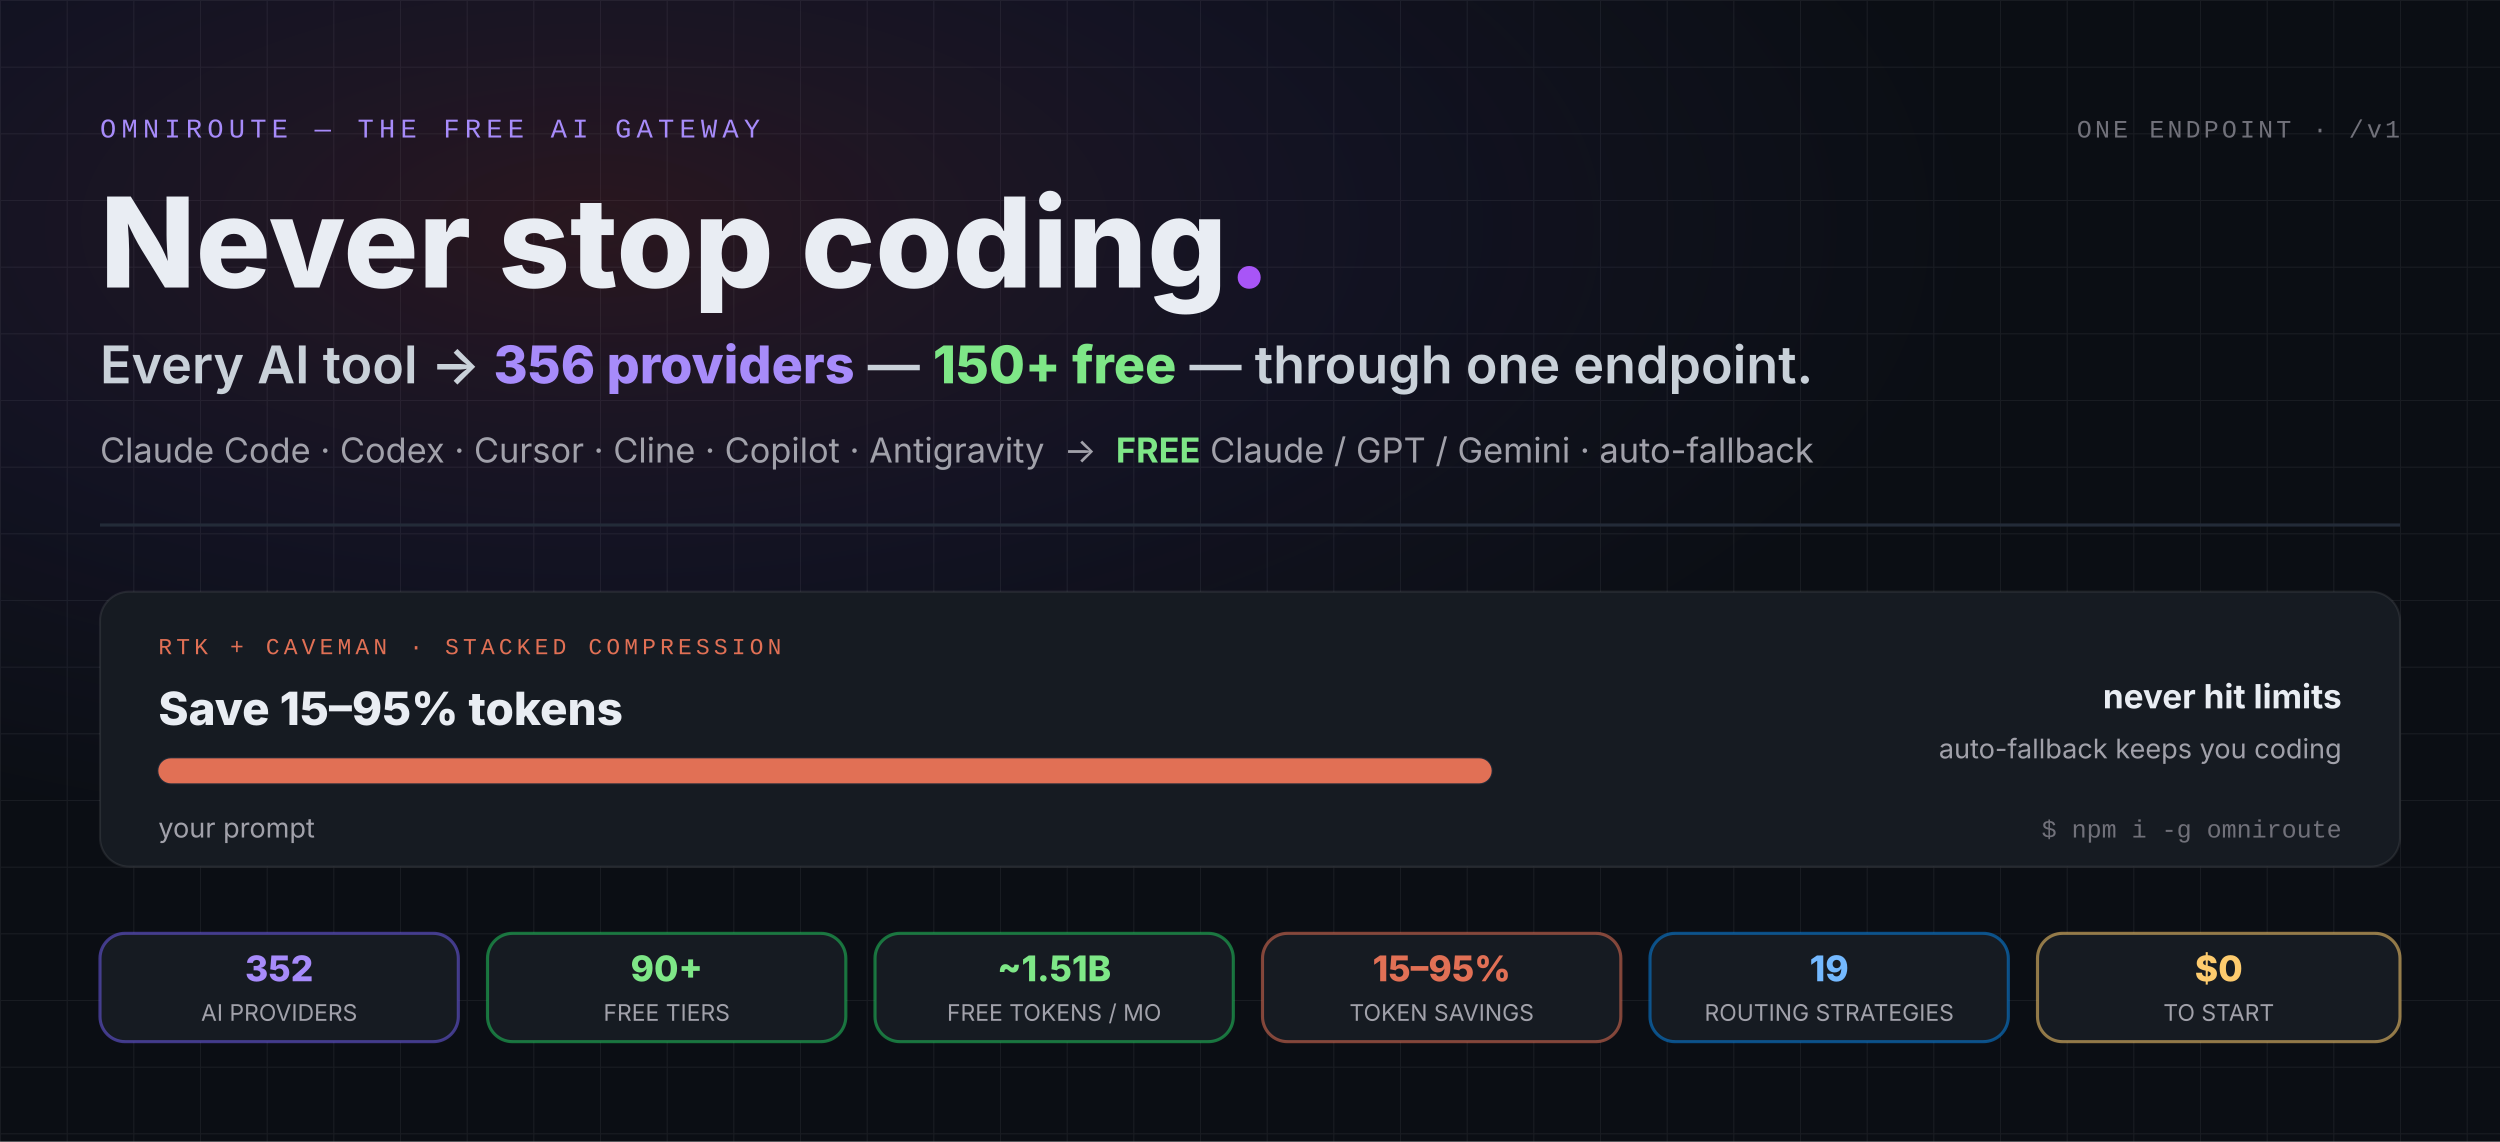
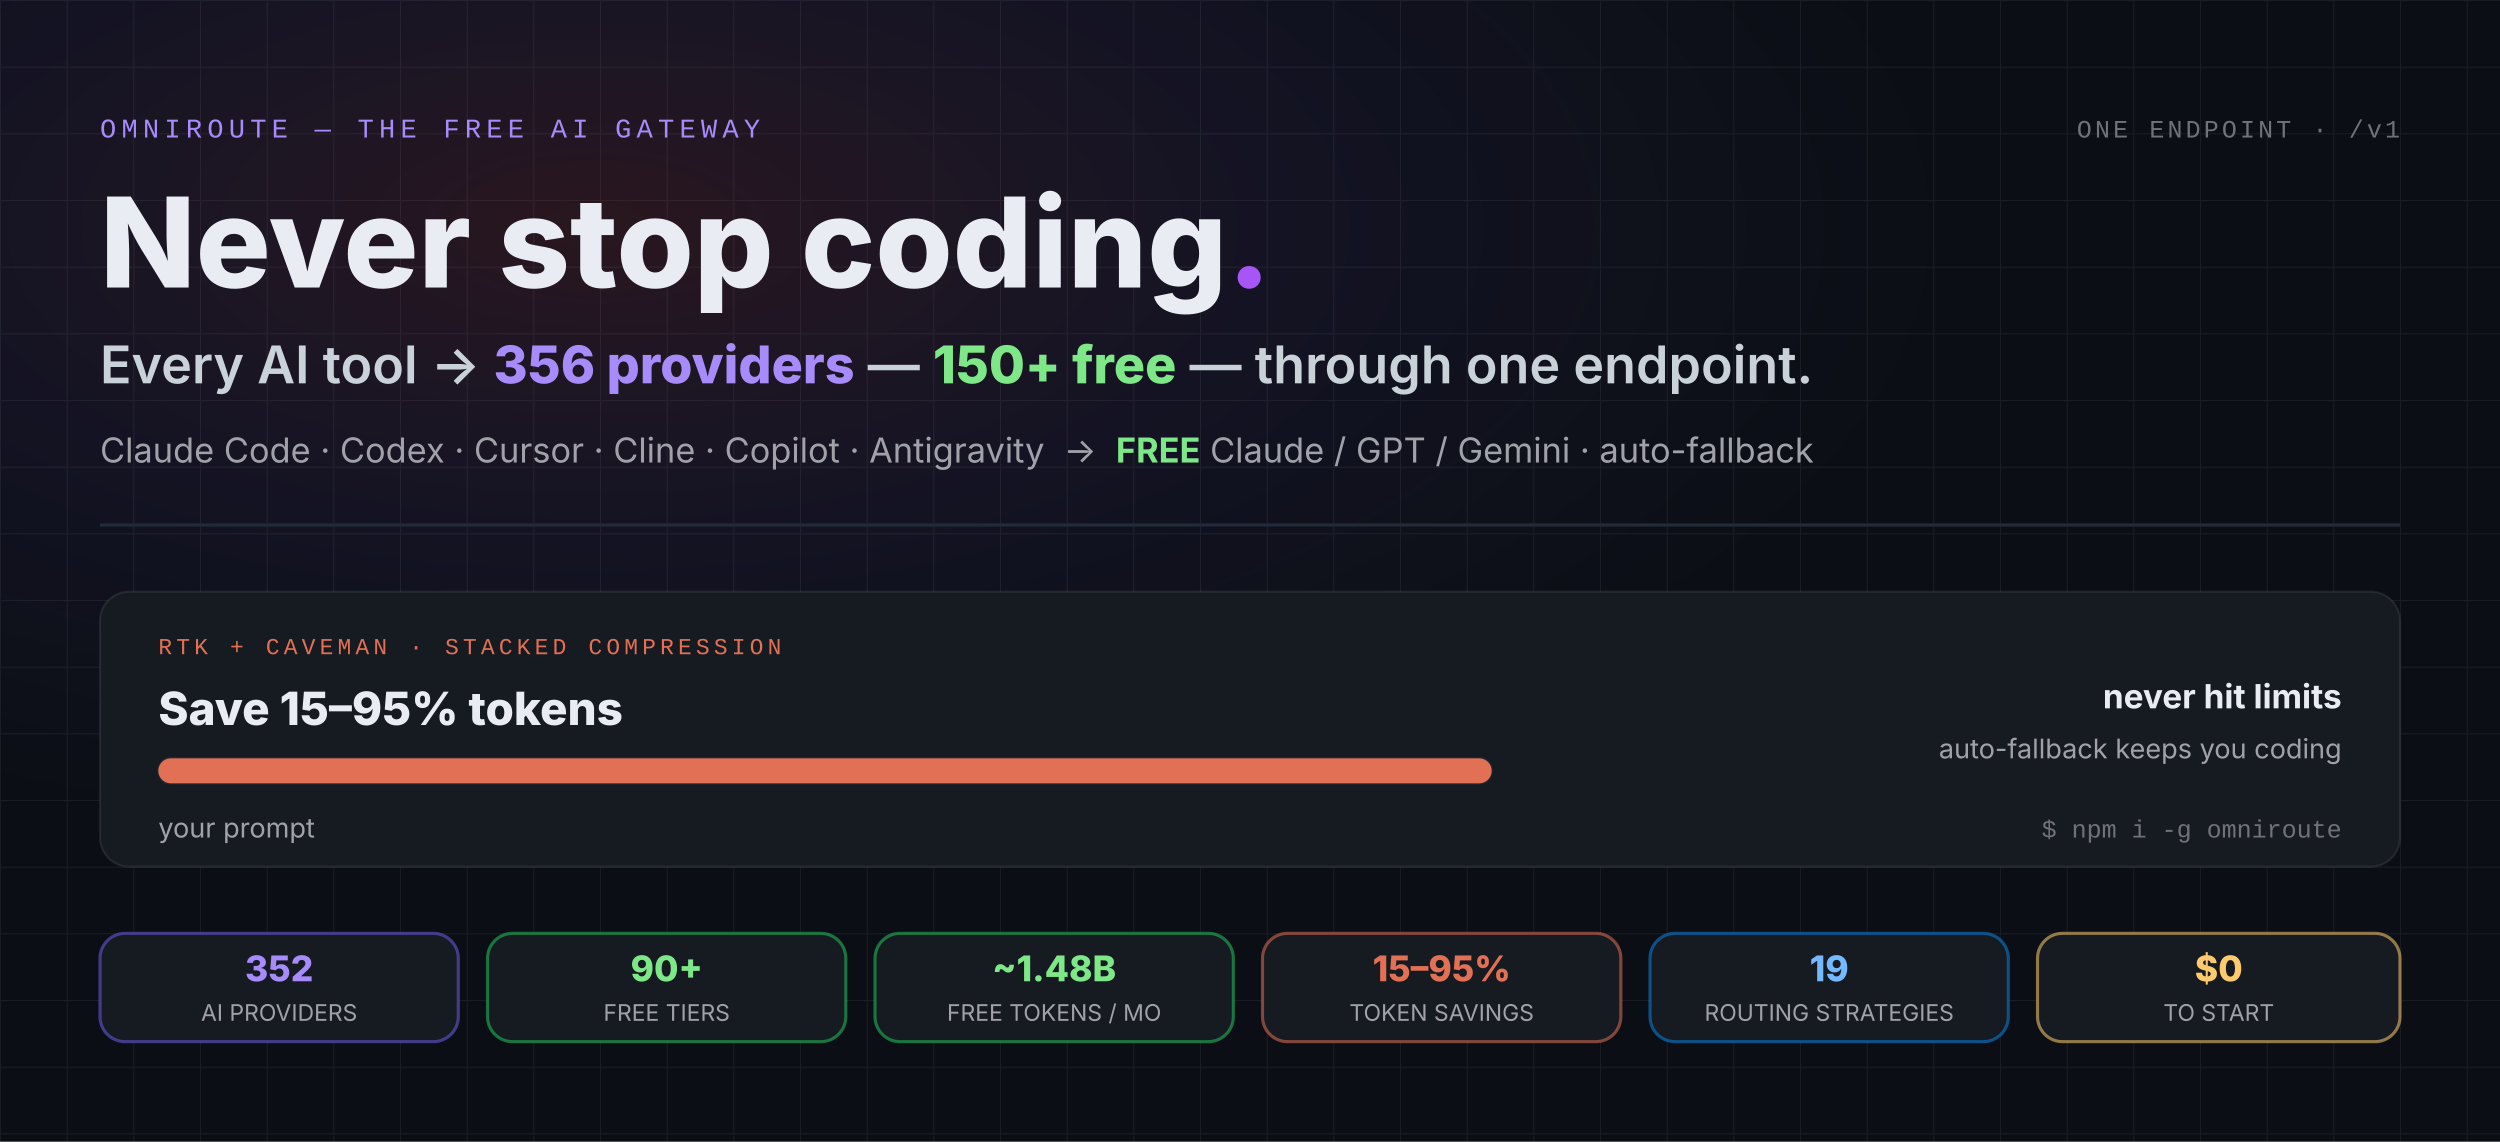
- <svg xmlns="http://www.w3.org/2000/svg" viewBox="0 0 1200 548" role="img" aria-label="OmniRoute hero: Never stop coding. Every AI tool to 356 providers — 150+ free — through one endpoint. Claude Code, Codex, Cursor, Cline, Copilot and Antigravity into free Claude, GPT and Gemini with auto-fallback. RTK + Caveman stacked compression saves 15 to 95 percent of tokens — about 89 percent average on tool-heavy sessions — so you never hit limits. Stats: 356 AI providers, 150+ free tiers, about 1.51B free tokens per month, 15 to 95 percent token savings, 19 routing strategies, zero dollars to start.">
+ <svg xmlns="http://www.w3.org/2000/svg" viewBox="0 0 1200 548" role="img" aria-label="OmniRoute hero: Never stop coding. Every AI tool to 356 providers — 150+ free — through one endpoint. Claude Code, Codex, Cursor, Cline, Copilot and Antigravity into free Claude, GPT and Gemini with auto-fallback. RTK + Caveman stacked compression saves 15 to 95 percent of tokens — about 89 percent average on tool-heavy sessions — so you never hit limits. Stats: 356 AI providers, 150+ free tiers, about 1.48B free tokens per month, 15 to 95 percent token savings, 19 routing strategies, zero dollars to start.">
  <defs>
    <pattern id="gridPaperH" width="32" height="32" patternUnits="userSpaceOnUse">
      <path d="M 32 0 L 0 0 0 32" fill="none" stroke="#ffffff" stroke-opacity="0.06" stroke-width="1" />
    </pattern>
    <radialGradient id="bgGlowH" cx="24%" cy="20%" r="55%">
      <stop offset="0%" stop-color="#e54d5e" stop-opacity="0.14" />
      <stop offset="55%" stop-color="#8b5cf6" stop-opacity="0.06" />
      <stop offset="100%" stop-color="#6366f1" stop-opacity="0" />
    </radialGradient>
    <linearGradient id="gradBrandH" x1="0" y1="0" x2="1" y2="1">
      <stop offset="0%" stop-color="#e54d5e" />
      <stop offset="100%" stop-color="#a855f7" />
    </linearGradient>
    <path id="dividerPathH" d="M 48,252 L 1152,252" />
  </defs>
  <rect width="1200" height="548" fill="#0b0e14" />
  <rect width="1200" height="548" fill="url(#gridPaperH)" />
  <rect width="1200" height="548" fill="url(#bgGlowH)" />
  <text x="48" y="66" font-family="Consolas, 'Courier New', monospace" font-size="13" letter-spacing="2.5" fill="#a78bfa">OMNIROUTE — THE FREE AI GATEWAY</text>
  <text x="1152" y="66" text-anchor="end" font-family="Consolas, 'Courier New', monospace" font-size="12" letter-spacing="1.5" fill="#71717a">ONE ENDPOINT · /v1</text>
  <text x="48" y="138" font-family="Inter, 'Segoe UI', Arial, Helvetica, system-ui, sans-serif" font-size="60" font-weight="800" fill="#e9edf3">Never stop coding<tspan fill="#a855f7">.</tspan>
  </text>
  <text x="48" y="184" font-family="Inter, 'Segoe UI', Arial, Helvetica, system-ui, sans-serif" font-size="25" font-weight="600" fill="#c9d1d9">Every AI tool → <tspan fill="#a78bfa" font-weight="800">356 providers</tspan> — <tspan fill="#7ee787" font-weight="800">150+ free</tspan> — through one endpoint.</text>
  <text x="48" y="222" font-family="Inter, 'Segoe UI', Arial, Helvetica, system-ui, sans-serif" font-size="16.5" fill="#a1a1aa">Claude Code · Codex · Cursor · Cline · Copilot · Antigravity  →  <tspan fill="#7ee787" font-weight="700">FREE</tspan> Claude / GPT / Gemini · auto-fallback</text>
  <line x1="48" y1="252" x2="1152" y2="252" stroke="#232b38" stroke-width="1.5" />
  <circle r="4" fill="url(#gradBrandH)" opacity="0">
    <animateMotion dur="6s" repeatCount="indefinite" keyPoints="0;1" keyTimes="0;1" calcMode="linear">
      <mpath href="#dividerPathH" />
    </animateMotion>
    <animate attributeName="opacity" values="0;0.9;0.9;0" keyTimes="0;0.08;0.6;0.75" dur="6s" repeatCount="indefinite" />
  </circle>
  <g>
    <rect x="48" y="284" width="1104" height="132" rx="14" fill="#161b22" stroke="#ffffff" stroke-opacity="0.08" stroke-width="1" />
    <text x="76" y="314" font-family="Consolas, 'Courier New', monospace" font-size="11" letter-spacing="2" fill="#e17055">RTK + CAVEMAN · STACKED COMPRESSION</text>
    <text x="76" y="348" font-family="Inter, 'Segoe UI', Arial, Helvetica, system-ui, sans-serif" font-size="22" font-weight="800" fill="#e9edf3">Save 15–95% tokens</text>
    <rect x="76" y="364" width="640" height="12" rx="6" fill="#0b0e14" stroke="#232b38" stroke-width="1" />
    <rect x="76" y="364" width="640" height="12" rx="6" fill="#e17055">
      <animate attributeName="width" values="640;640;70;70;640" keyTimes="0;0.12;0.5;0.88;1" dur="8s" repeatCount="indefinite" calcMode="spline" keySplines="0.4 0 0.2 1;0.4 0 0.2 1;0.4 0 0.2 1;0.4 0 0.2 1" />
    </rect>
    <text x="76" y="402" font-family="Inter, 'Segoe UI', Arial, Helvetica, system-ui, sans-serif" font-size="13" fill="#a1a1aa">your prompt
      <animate attributeName="opacity" values="1;1;0;0;1" keyTimes="0;0.12;0.35;0.88;1" dur="8s" repeatCount="indefinite" calcMode="discrete" />
    </text>
    <text x="76" y="402" font-family="Inter, 'Segoe UI', Arial, Helvetica, system-ui, sans-serif" font-size="13" font-weight="700" fill="#e17055" opacity="0">−89% avg on tool-heavy sessions
      <animate attributeName="opacity" values="0;0;1;1;0" keyTimes="0;0.35;0.36;0.88;1" dur="8s" repeatCount="indefinite" calcMode="discrete" />
    </text>
    <text x="1124" y="340" text-anchor="end" font-family="Inter, 'Segoe UI', Arial, Helvetica, system-ui, sans-serif" font-size="16" font-weight="700" fill="#e9edf3">never hit limits</text>
    <text x="1124" y="364" text-anchor="end" font-family="Inter, 'Segoe UI', Arial, Helvetica, system-ui, sans-serif" font-size="13" fill="#a1a1aa">auto-fallback keeps you coding</text>
    <text x="1124" y="402" text-anchor="end" font-family="Consolas, 'Courier New', monospace" font-size="12" fill="#71717a">$ npm i -g omniroute</text>
  </g>
  <g font-family="Inter, 'Segoe UI', Arial, Helvetica, system-ui, sans-serif" text-anchor="middle">
    <rect x="48" y="448" width="172" height="52" rx="12" fill="#161b22" stroke="#6c5ce7" stroke-opacity="0.55" stroke-width="1.5" />
    <text x="134" y="471" font-size="17" font-weight="800" fill="#a78bfa">352</text>
    <text x="134" y="490" font-size="11" fill="#a1a1aa">AI PROVIDERS</text>
    <rect x="234" y="448" width="172" height="52" rx="12" fill="#161b22" stroke="#22c55e" stroke-opacity="0.55" stroke-width="1.5" />
    <text x="320" y="471" font-size="17" font-weight="800" fill="#7ee787">90+</text>
    <text x="320" y="490" font-size="11" fill="#a1a1aa">FREE TIERS</text>
    <rect x="420" y="448" width="172" height="52" rx="12" fill="#161b22" stroke="#22c55e" stroke-opacity="0.55" stroke-width="1.5" />
-     <text x="506" y="471" font-size="17" font-weight="800" fill="#7ee787">~1.51B</text>
+     <text x="506" y="471" font-size="17" font-weight="800" fill="#7ee787">~1.48B</text>
    <text x="506" y="490" font-size="11" fill="#a1a1aa">FREE TOKENS / MO</text>
    <rect x="606" y="448" width="172" height="52" rx="12" fill="#161b22" stroke="#e17055" stroke-opacity="0.55" stroke-width="1.5" />
    <text x="692" y="471" font-size="17" font-weight="800" fill="#e17055">15–95%</text>
    <text x="692" y="490" font-size="11" fill="#a1a1aa">TOKEN SAVINGS</text>
    <rect x="792" y="448" width="172" height="52" rx="12" fill="#161b22" stroke="#0984e3" stroke-opacity="0.55" stroke-width="1.5" />
    <text x="878" y="471" font-size="17" font-weight="800" fill="#74b9ff">19</text>
    <text x="878" y="490" font-size="11" fill="#a1a1aa">ROUTING STRATEGIES</text>
    <rect x="978" y="448" width="174" height="52" rx="12" fill="#161b22" stroke="#fdcb6e" stroke-opacity="0.55" stroke-width="1.5" />
    <text x="1065" y="471" font-size="17" font-weight="800" fill="#fdcb6e">$0</text>
    <text x="1065" y="490" font-size="11" fill="#a1a1aa">TO START</text>
  </g>
</svg>
